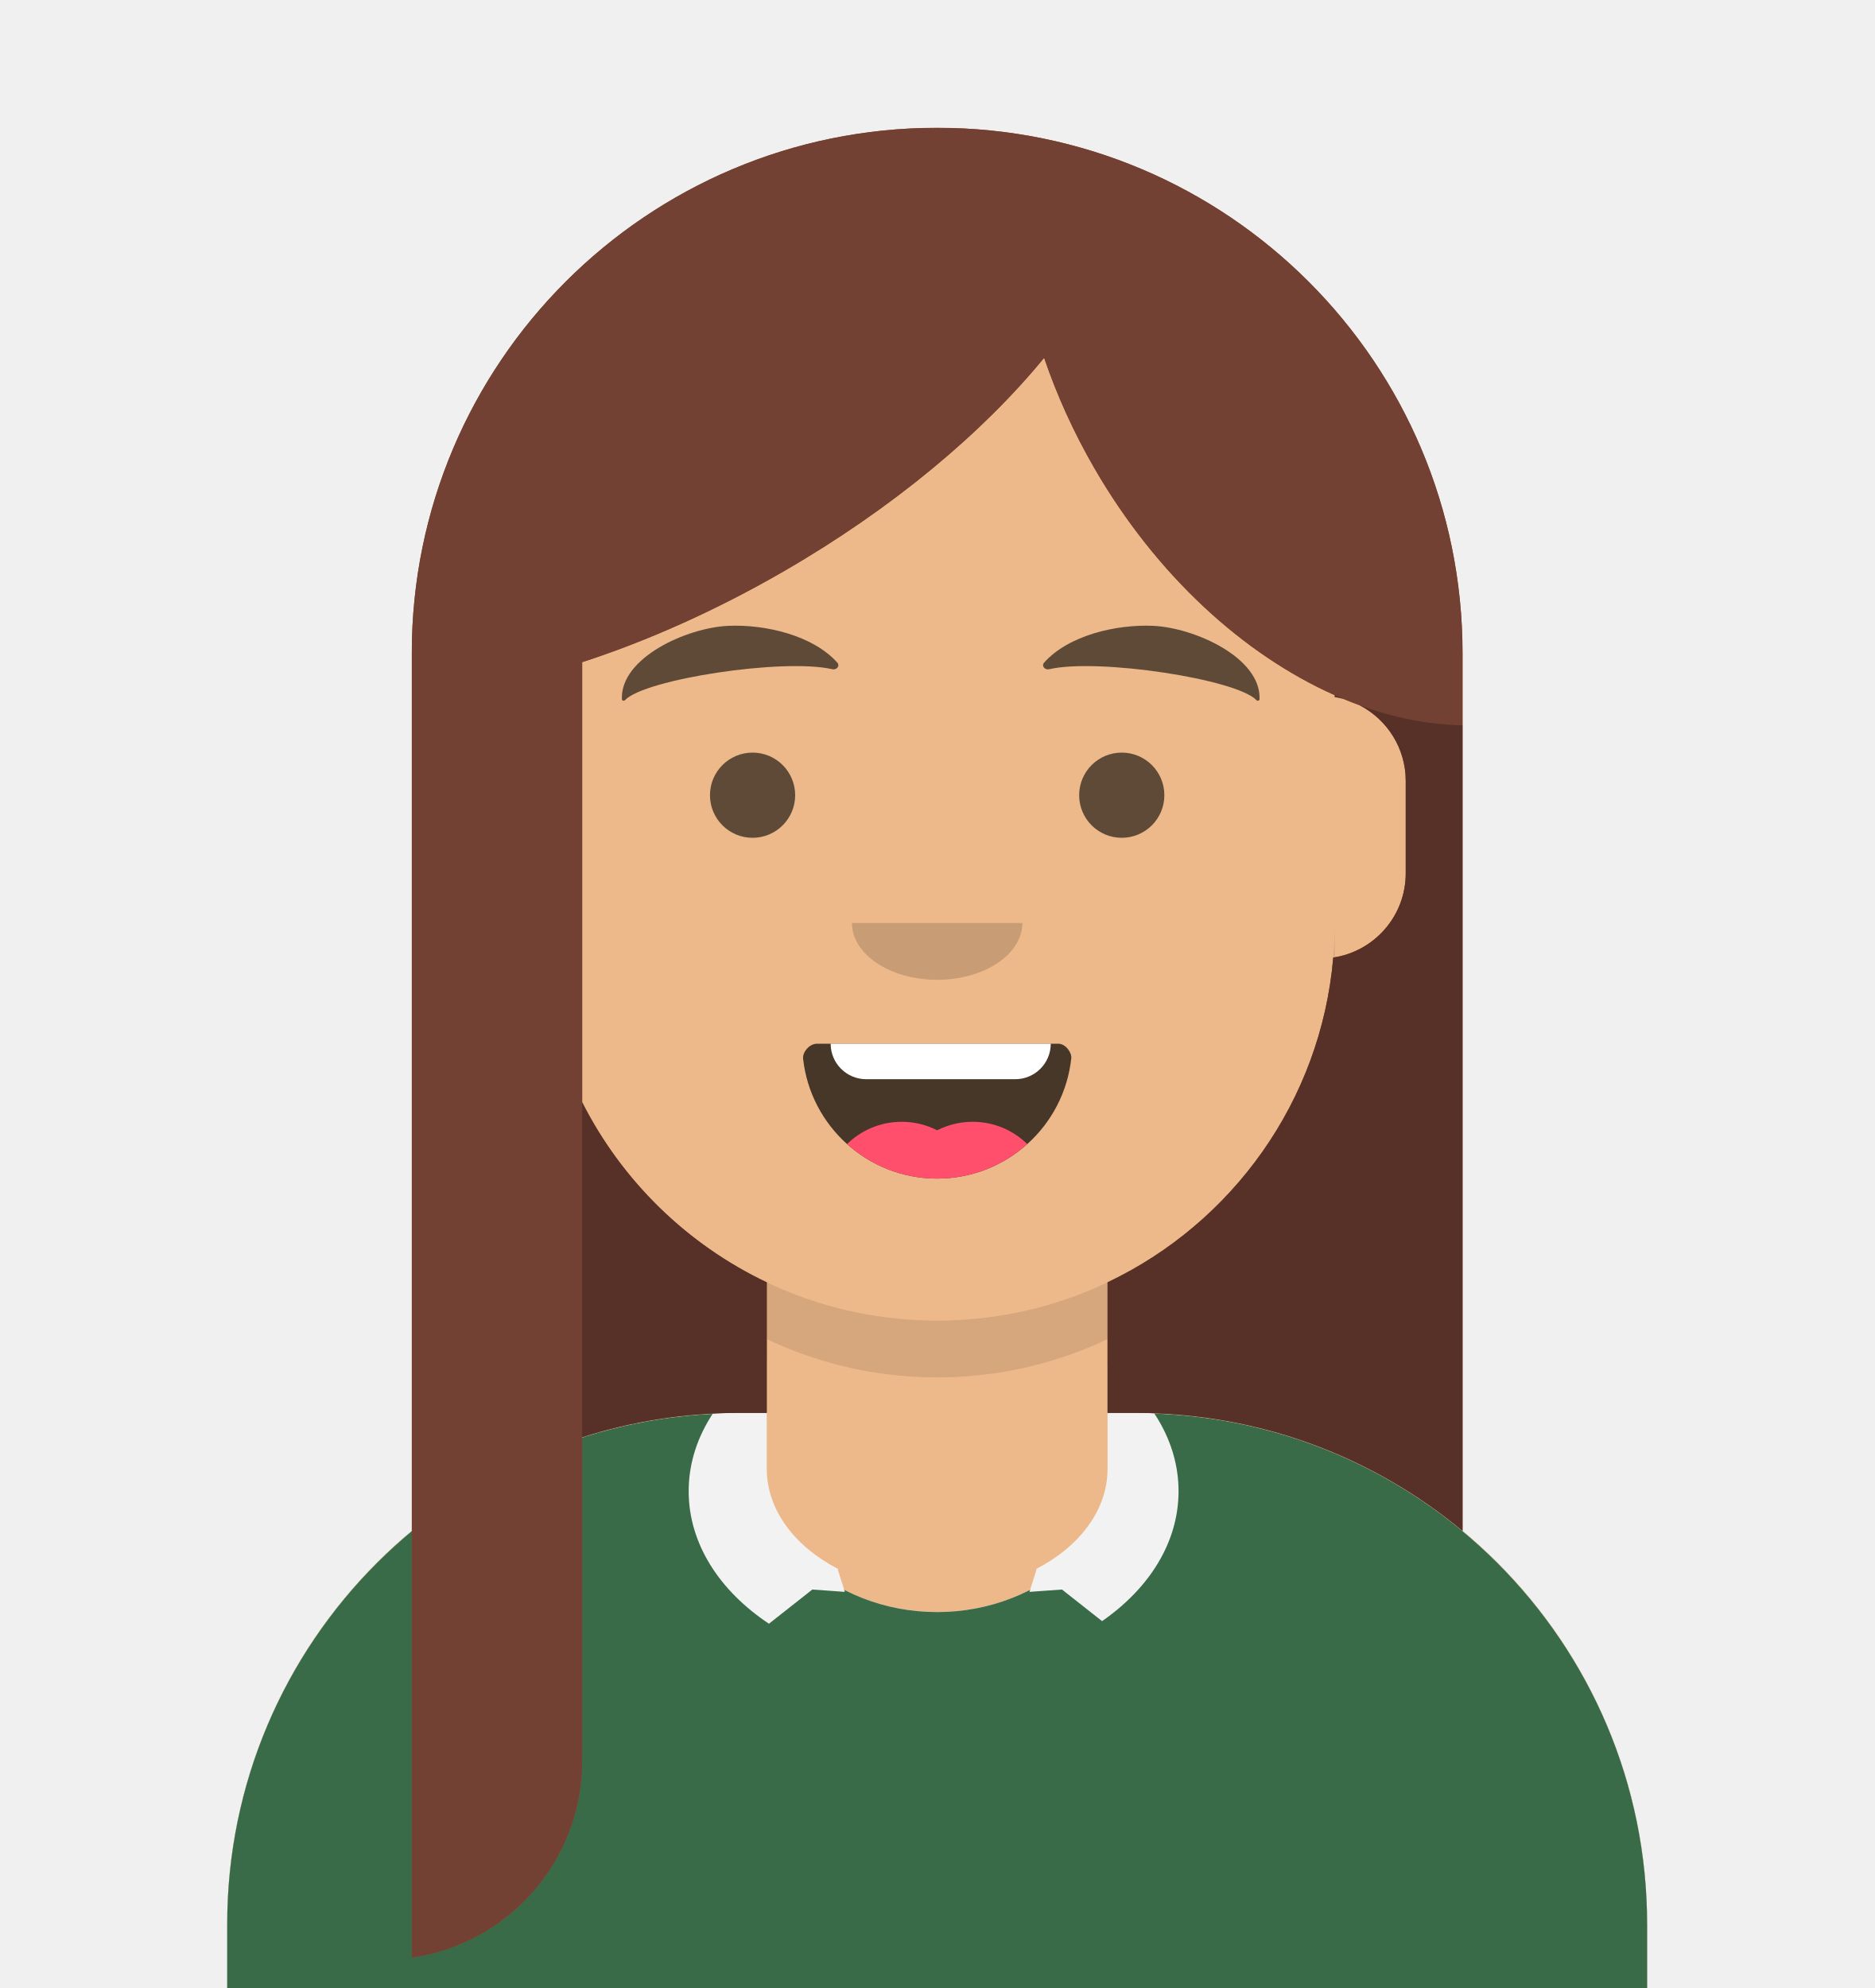
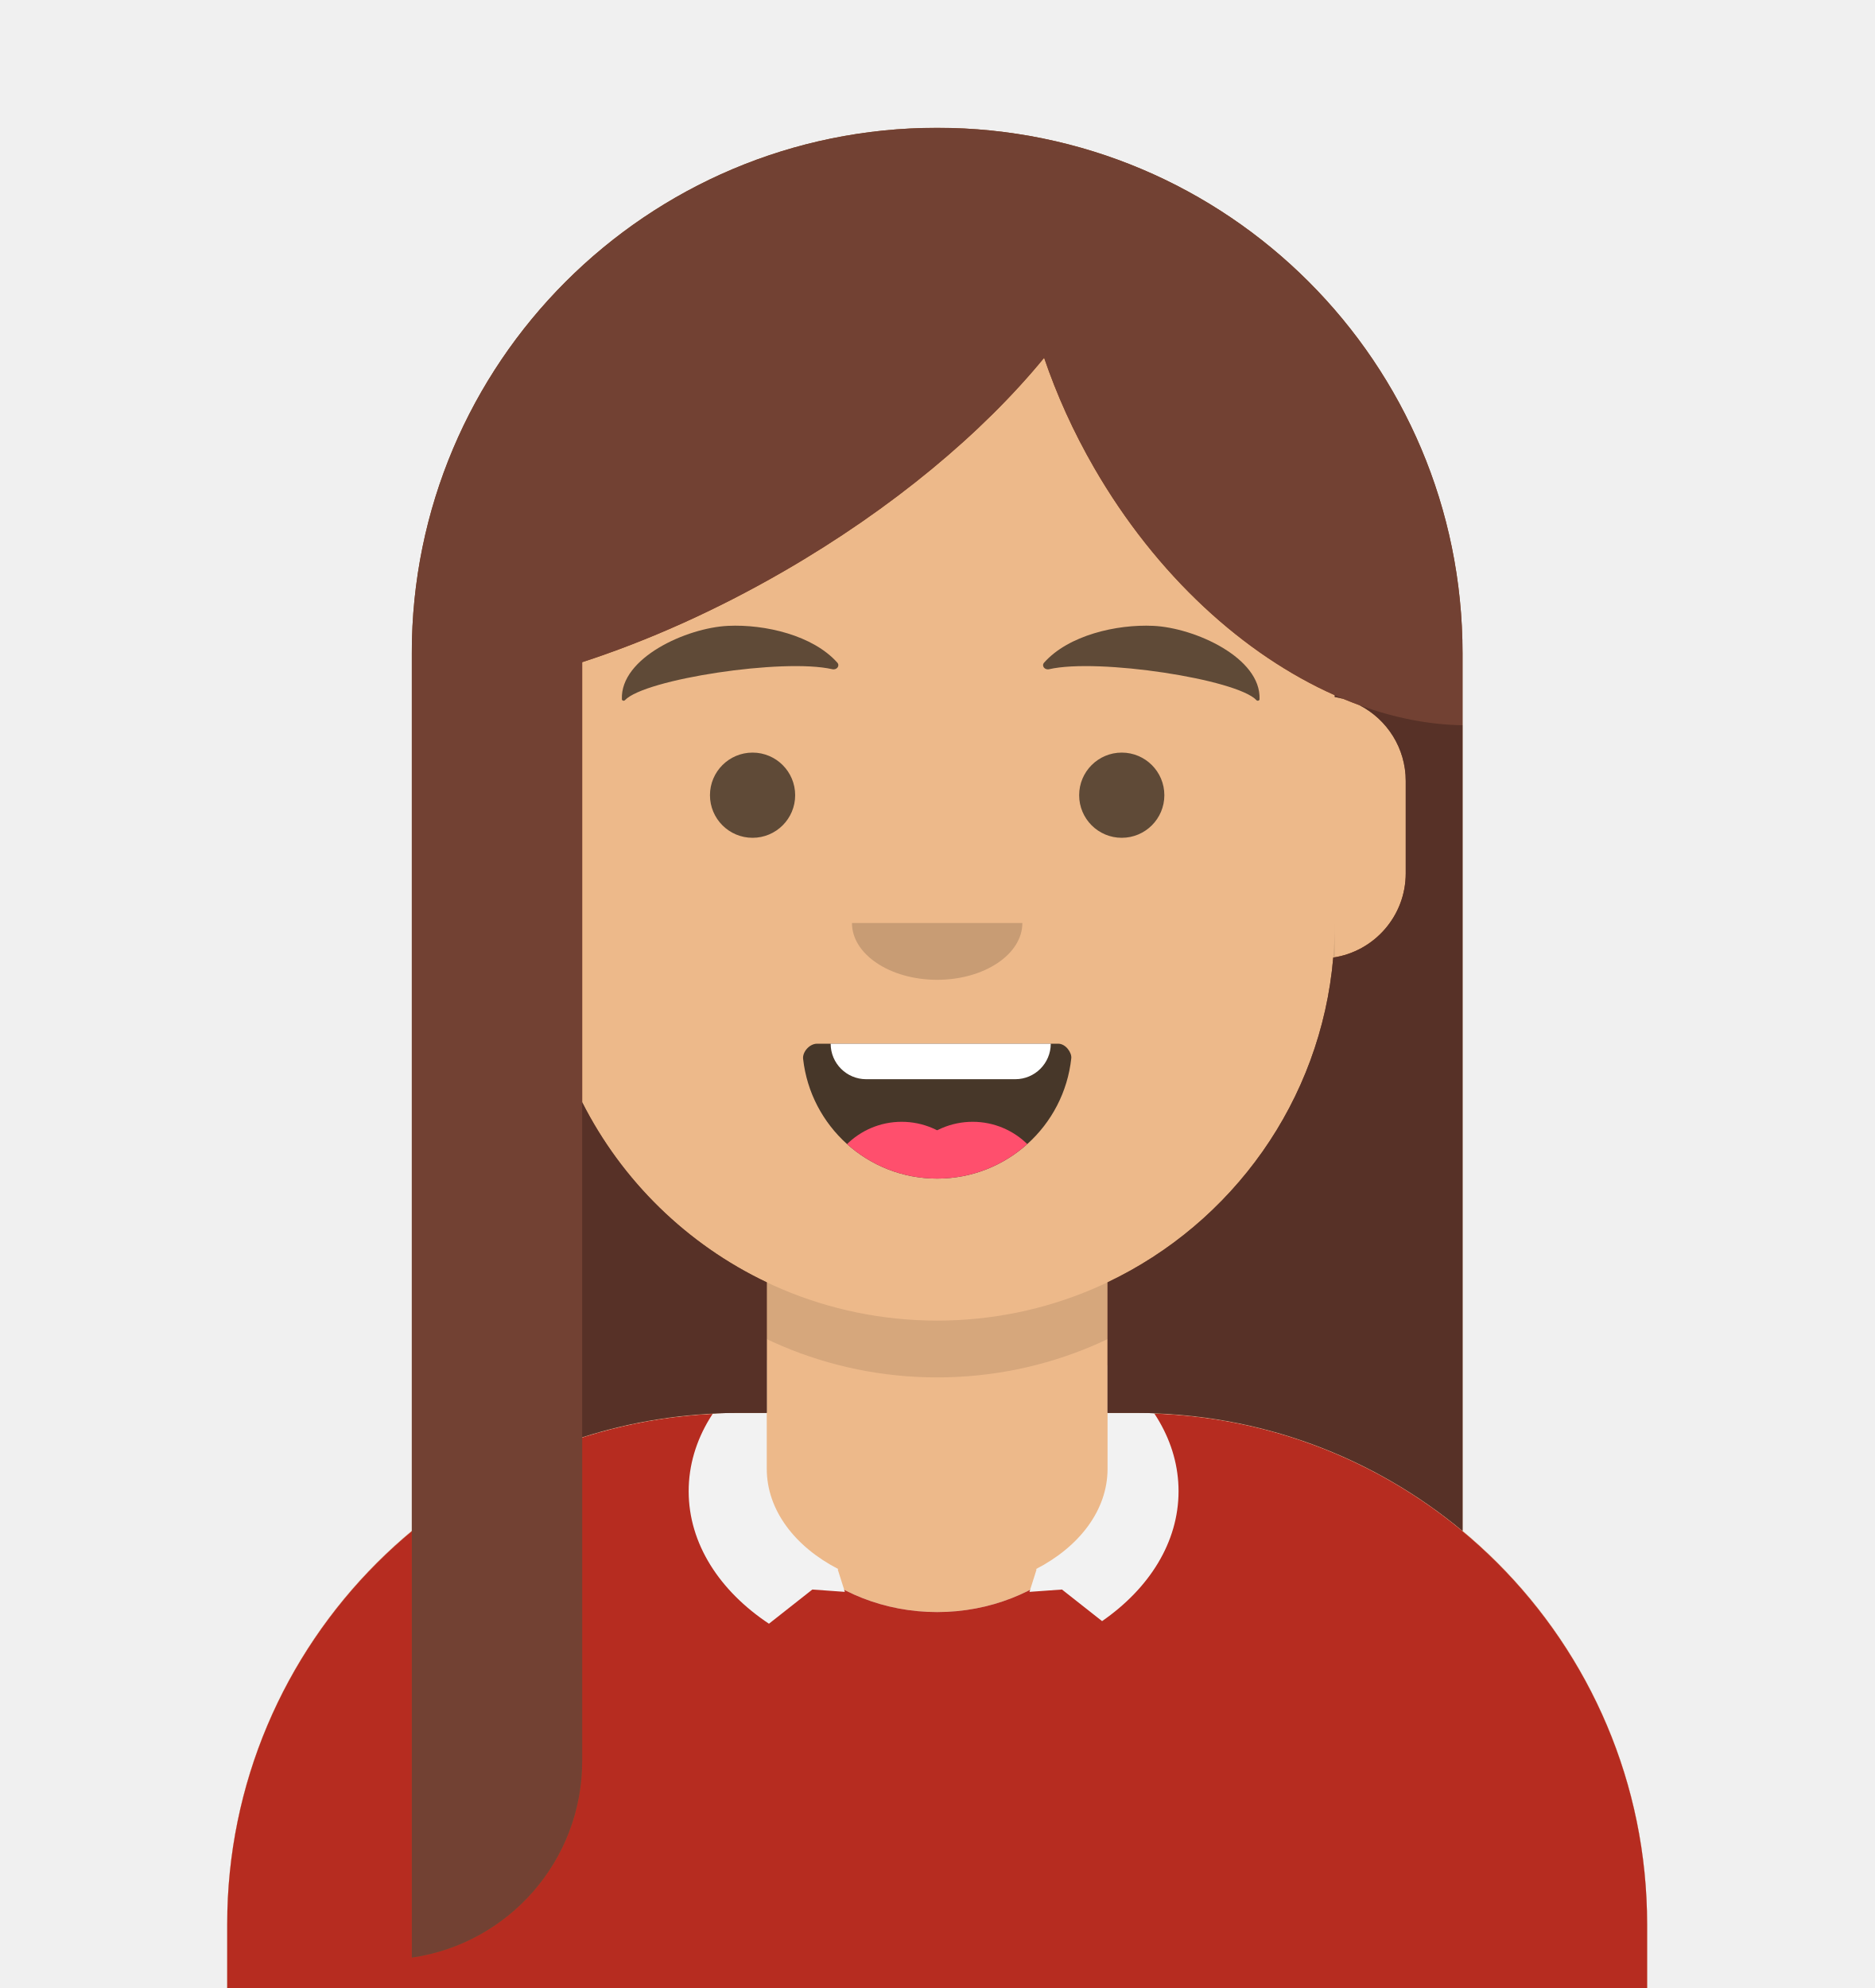
<svg xmlns="http://www.w3.org/2000/svg" xmlns:xlink="http://www.w3.org/1999/xlink" width="264px" height="280px" viewBox="0 0 264 280" version="1.1">
  <defs>
    <circle id="react-path-15" cx="120" cy="120" r="120" />
    <path d="M12,160 C12,226.274 65.726,280 132,280 C198.274,280 252,226.274 252,160 L264,160 L264,-1.42108547e-14 L-3.19744231e-14,-1.42108547e-14 L-3.19744231e-14,160 L12,160 Z" id="react-path-16" />
    <path d="M124,144.611 L124,163 L128,163 L128,163 C167.765,163 200,195.235 200,235 L200,244 L0,244 L0,235 C-4.86974701e-15,195.235 32.235,163 72,163 L72,163 L76,163 L76,144.611 C58.763,136.422 46.372,119.687 44.305,99.881 C38.48,99.058 34,94.052 34,88 L34,74 C34,68.054 38.325,63.118 44,62.166 L44,56 L44,56 C44,25.072 69.072,5.68137151e-15 100,0 L100,0 L100,0 C130.928,-5.68137151e-15 156,25.072 156,56 L156,62.166 C161.675,63.118 166,68.054 166,74 L166,88 C166,94.052 161.52,99.058 155.695,99.881 C153.628,119.687 141.237,136.422 124,144.611 Z" id="react-path-17" />
  </defs>
  <g id="Avataaar" stroke="none" stroke-width="1" fill="none" fill-rule="evenodd">
    <g transform="translate(-825, -1100)" id="Avataaar/Circle">
      <g transform="translate(825, 1100)">
        <g id="Mask" />
        <g id="Avataaar" stroke-width="1" fill-rule="evenodd" mask="url(#react-mask-19)">
          <g id="Body" transform="translate(32, 36)">
            <mask id="react-mask-20" fill="white">
              <use xlink:href="#react-path-17" />
            </mask>
            <use fill="#D0C6AC" xlink:href="#react-path-17" />
            <g id="Skin/👶🏽-03-Brown" mask="url(#react-mask-20)" fill="#EDB98A">
              <g transform="translate(0, 0)" id="Color">
                <rect x="0" y="0" width="264" height="280" />
              </g>
            </g>
            <path d="M156,79 L156,102 C156,132.928 130.928,158 100,158 C69.072,158 44,132.928 44,102 L44,79 L44,94 C44,124.928 69.072,150 100,150 C130.928,150 156,124.928 156,94 L156,79 Z" id="Neck-Shadow" fill-opacity="0.1" fill="#000000" mask="url(#react-mask-20)" />
          </g>
          <g id="Clothing/Collar-+-Sweater" transform="translate(0, 170)">
            <defs>
              <path d="M105.192,29.052 L104,29.052 L104,29.052 C64.235,29.052 32,61.287 32,101.052 L32,110 L232,110 L232,101.052 C232,61.287 199.765,29.052 160,29.052 L160,29.052 L158.808,29.052 C158.935,30.035 159,31.036 159,32.052 C159,45.859 146.912,57.052 132,57.052 C117.088,57.052 105,45.859 105,32.052 C105,31.036 105.065,30.035 105.192,29.052 Z" id="react-path-21" />
            </defs>
            <mask id="react-mask-22" fill="white">
              <use xlink:href="#react-path-21" />
            </mask>
            <use id="Clothes" fill="#E6E6E6" fill-rule="evenodd" xlink:href="#react-path-21" />
-             <g id="Color/Palette/Gray-01" mask="url(#react-mask-22)" fill-rule="evenodd" fill="#3A6B48">
+             <g id="Color/Palette/Gray-01" mask="url(#react-mask-22)" fill-rule="evenodd" fill="#B62C20">
              <rect id="🖍Color" x="0" y="0" width="264" height="110" />
            </g>
            <path d="M156,22.279 C162.182,26.835 166,33.106 166,40.028 C166,47.233 161.863,53.733 155.229,58.327 L149.579,53.876 L145,54.208 L146,51.057 L145.922,50.996 C152.022,47.853 156,42.7 156,36.877 L156,22.279 Z M108,21.571 C101.233,26.174 97,32.74 97,40.028 C97,47.426 101.362,54.08 108.308,58.692 L114.421,53.876 L119,54.208 L118,51.057 L118.078,50.996 C111.978,47.853 108,42.7 108,36.877 L108,21.571 Z" id="Collar" fill="#F2F2F2" fill-rule="evenodd" />
          </g>
          <g id="Face" transform="translate(76, 82)" fill="#000000">
            <g id="Mouth/Smile" transform="translate(2, 52)">
              <defs>
                <path d="M35.118,15.128 C36.176,24.62 44.226,32 54,32 C63.804,32 71.874,24.574 72.892,15.04 C72.974,14.273 72.117,13 71.043,13 C56.149,13 44.738,13 37.087,13 C36.007,13 35.012,14.178 35.118,15.128 Z" id="react-path-23" />
              </defs>
              <mask id="react-mask-24" fill="white">
                <use xlink:href="#react-path-23" />
              </mask>
              <use id="Mouth" fill-opacity="0.7" fill="#000000" fill-rule="evenodd" xlink:href="#react-path-23" />
              <rect id="Teeth" fill="#FFFFFF" fill-rule="evenodd" mask="url(#react-mask-24)" x="39" y="2" width="31" height="16" rx="5" />
              <g id="Tongue" stroke-width="1" fill-rule="evenodd" mask="url(#react-mask-24)" fill="#FF4F6D">
                <g transform="translate(38, 24)">
                  <circle cx="11" cy="11" r="11" />
                  <circle cx="21" cy="11" r="11" />
                </g>
              </g>
            </g>
            <g id="Nose/Default" transform="translate(28, 40)" fill-opacity="0.16">
              <path d="M16,8 C16,12.418 21.373,16 28,16 L28,16 C34.627,16 40,12.418 40,8" id="Nose" />
            </g>
            <g id="Eyes/Default-😀" transform="translate(0, 8)" fill-opacity="0.6">
              <circle id="Eye" cx="30" cy="22" r="6" />
              <circle id="Eye" cx="82" cy="22" r="6" />
            </g>
            <g id="Eyebrow/Natural/Default-Natural" fill-opacity="0.6">
              <path d="M26.039,6.21 C20.278,6.983 11.293,12.005 12.044,17.818 C12.069,18.008 12.357,18.067 12.481,17.908 C14.967,14.72 34.193,10.037 41.194,11.015 C41.835,11.104 42.258,10.443 41.821,10.03 C38.077,6.495 31.2,5.512 26.039,6.21" id="Eyebrow" transform="translate(27, 12) rotate(5) translate(-27, -12) " />
              <path d="M85.039,6.21 C79.278,6.983 70.293,12.005 71.044,17.818 C71.069,18.008 71.357,18.067 71.481,17.908 C73.967,14.72 93.193,10.037 100.194,11.015 C100.835,11.104 101.258,10.443 100.821,10.03 C97.077,6.495 90.2,5.512 85.039,6.21" id="Eyebrow" transform="translate(86, 12) scale(-1, 1) rotate(5) translate(-86, -12) " />
            </g>
          </g>
          <g id="Top" stroke-width="1" fill-rule="evenodd">
            <defs>
              <rect id="react-path-27" x="0" y="0" width="264" height="280" />
              <path d="M133.506,81.335 C137.364,83.331 140,87.357 140,92 L140,105 C140,111.019 135.569,116.002 129.791,116.867 C128.048,137.115 115.531,154.283 98,162.611 L98,162.611 L98,181 L102,181 C119.491,181 135.525,187.237 148,197.608 L148,74 C148,53.565 139.717,35.065 126.326,21.674 C112.935,8.283 94.435,-3.55271368e-15 74,0 C33.131,7.10542736e-15 -7.10542736e-15,33.131 0,74 L0,257.716 C13.569,255.776 24,244.106 24,230 L24,184.423 C30.935,182.2 38.327,181 46,181 L50,181 L50,162.611 C38.773,157.277 29.602,148.318 24,137.246 L24,75.266 C33.147,72.291 42.778,68.017 52.342,62.495 C67.745,53.602 80.431,42.941 89.066,32.397 C90.831,37.595 93.175,42.801 96.11,47.885 C104.878,63.071 117.224,74.234 130,79.917 L130,80.166 C130.4,80.233 130.794,80.32 131.18,80.426 C131.955,80.749 132.73,81.052 133.506,81.335 Z" id="react-path-28" />
            </defs>
            <mask id="react-mask-25" fill="white">
              <use xlink:href="#react-path-27" />
            </mask>
            <g id="Mask" />
            <g id="Top/Long-Hair/Straight" mask="url(#react-mask-25)">
              <g transform="translate(-1, 0)">
                <g id="Hair" stroke-width="1" fill="none" fill-rule="evenodd" transform="translate(59, 18)">
                  <mask id="react-mask-26" fill="white">
                    <use xlink:href="#react-path-28" />
                  </mask>
                  <use id="Mask-Hair" fill="#944F23" xlink:href="#react-path-28" />
                  <g id="Skin/👶🏽-03-Brown" mask="url(#react-mask-26)" fill="#724133">
                    <g transform="translate(0, 0) " id="Color">
                      <rect x="0" y="0" width="264" height="280" />
                    </g>
                  </g>
                </g>
                <path d="M192.506,99.335 C197.375,101.108 202.263,102.072 207,102.148 L207,102.148 L207,92 C207,71.565 198.717,53.065 185.326,39.674 C198.717,53.065 207,71.565 207,92 L207,215.608 C194.525,205.237 178.491,199 161,199 L157,199 L157,180.611 L157,180.611 C174.531,172.283 187.048,155.115 188.791,134.867 C194.569,134.002 199,129.019 199,123 L199,110 C199,105.357 196.364,101.331 192.506,99.335 Z M190.18,98.426 C189.794,98.32 189.4,98.233 189,98.166 L189,97.917 C189.393,98.092 189.786,98.261 190.18,98.426 Z M83,155.246 C88.602,166.318 97.773,175.277 109,180.611 L109,199 L105,199 C97.327,199 89.935,200.2 83,202.423 L83,155.246 Z" id="Shadow" fill-opacity="0.24" fill="#000000" fill-rule="evenodd" />
              </g>
            </g>
          </g>
        </g>
      </g>
    </g>
  </g>
</svg>
